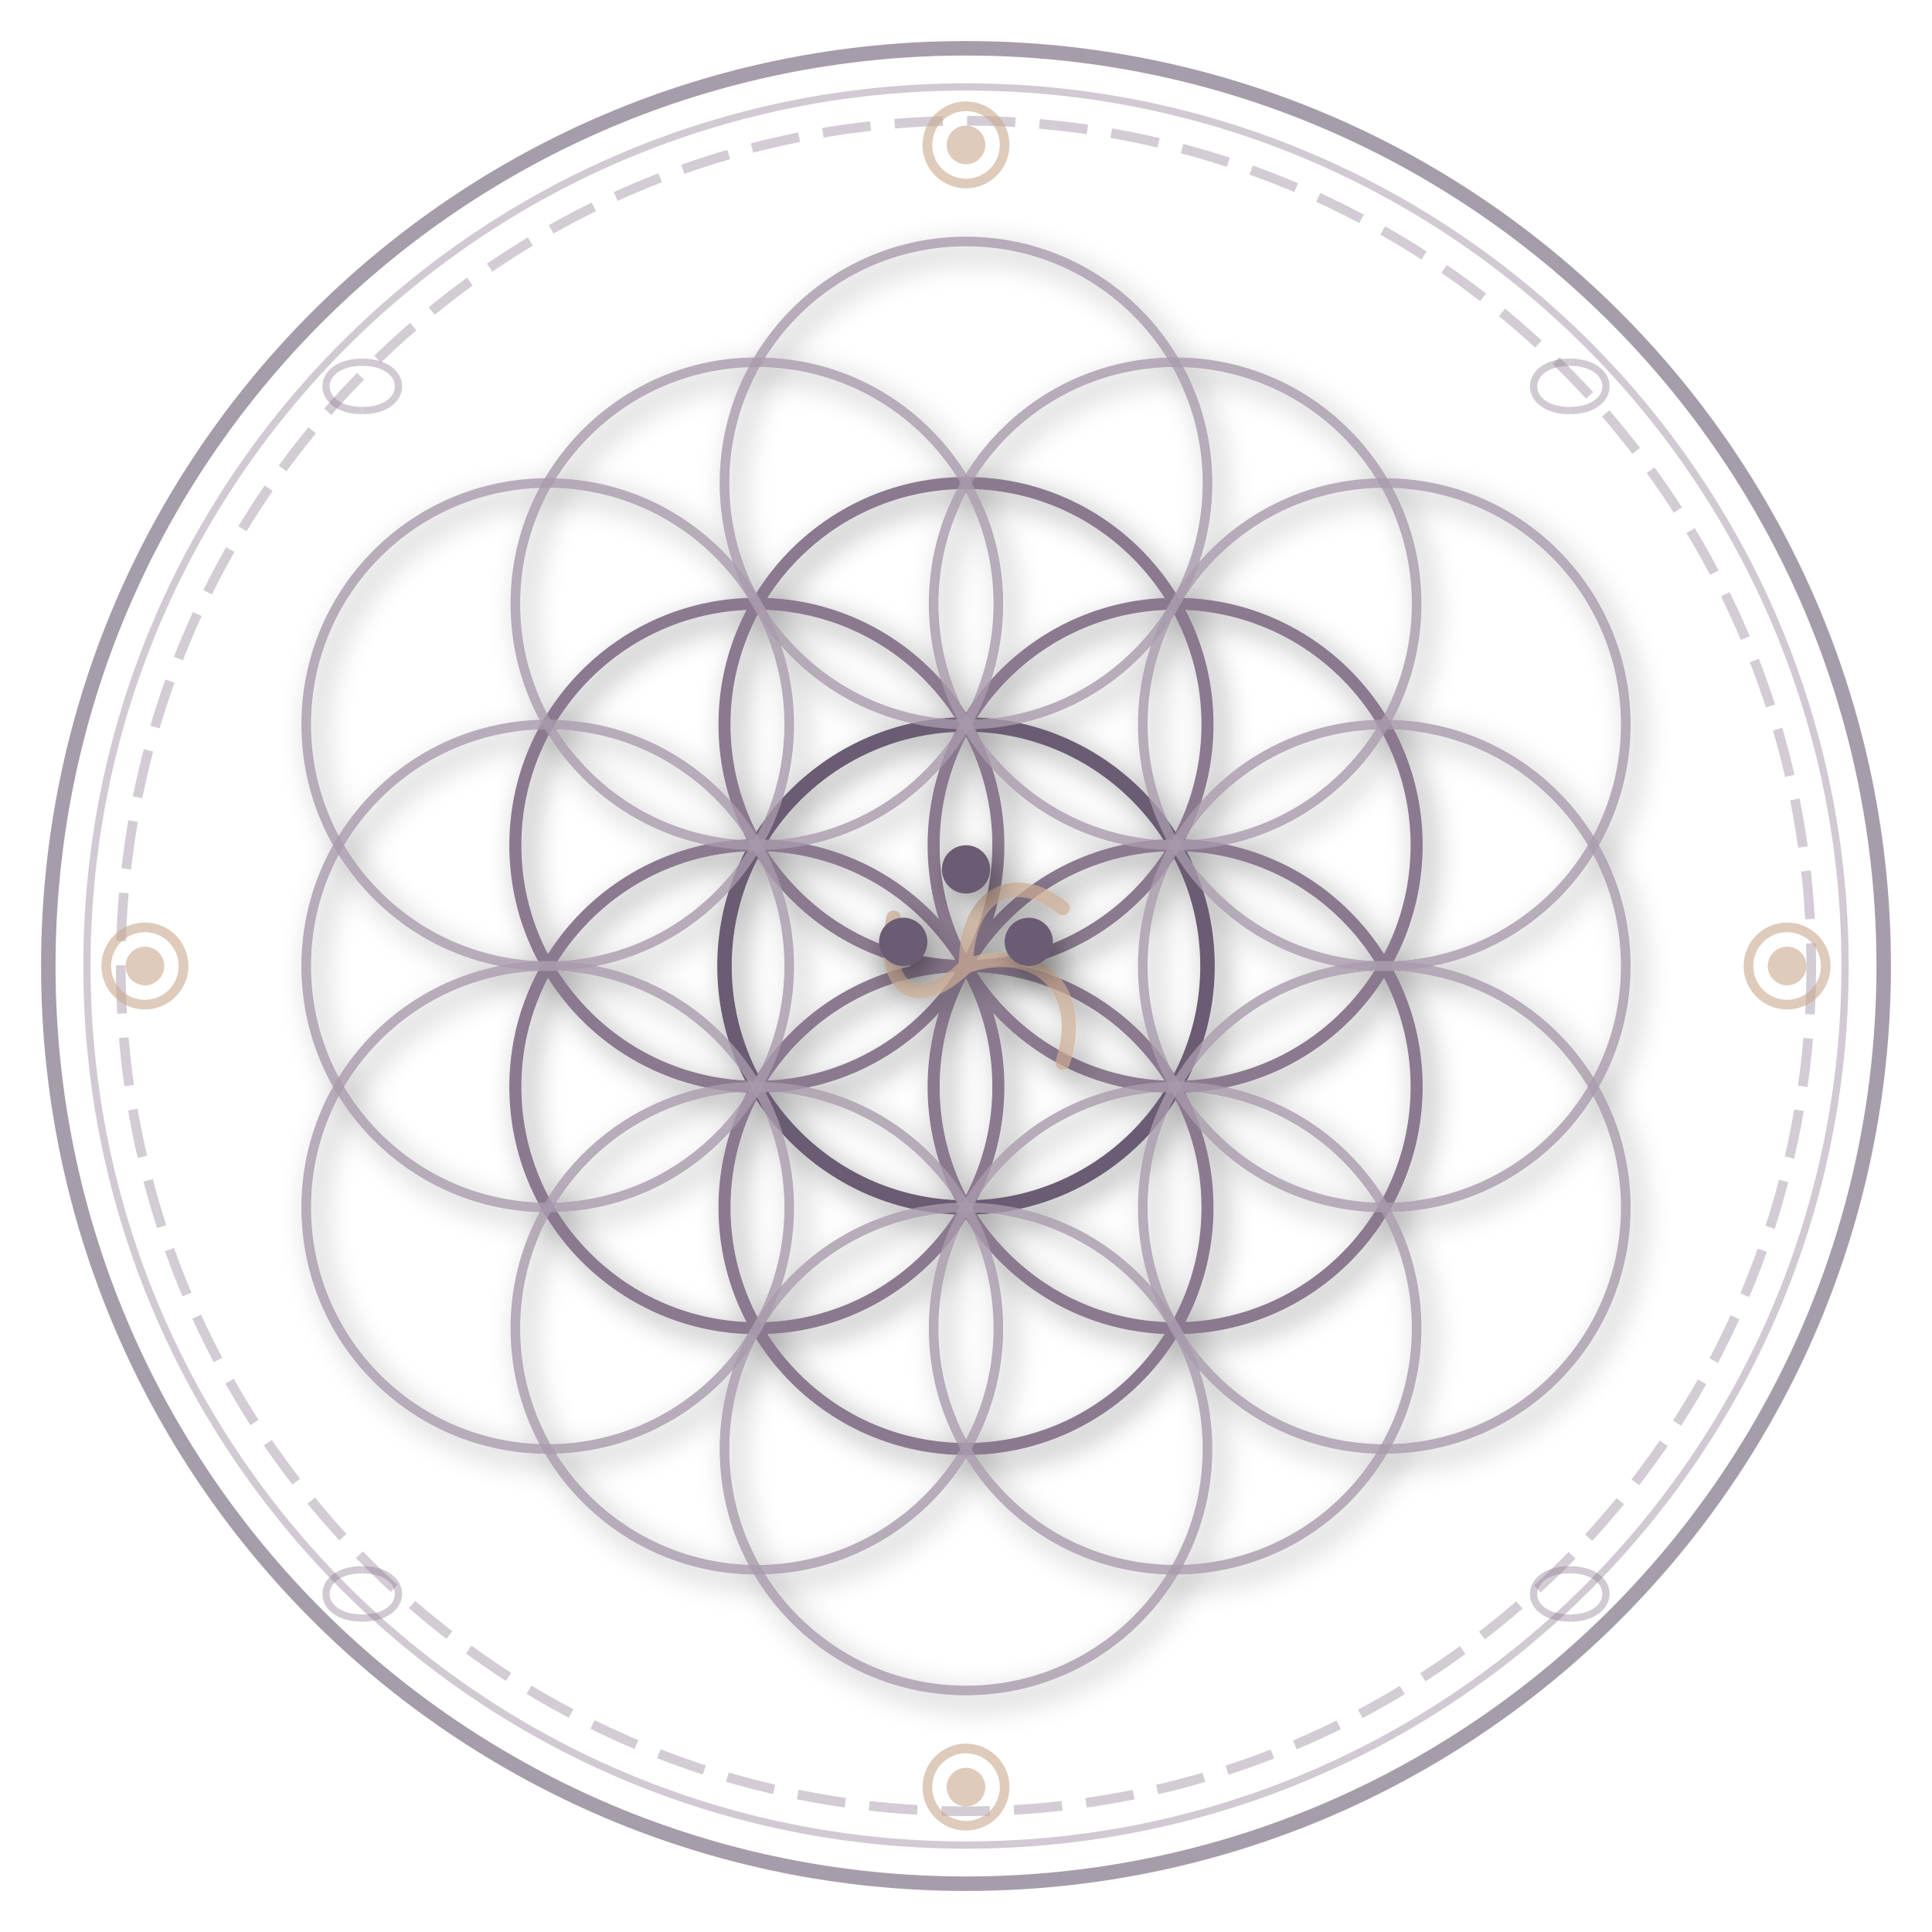
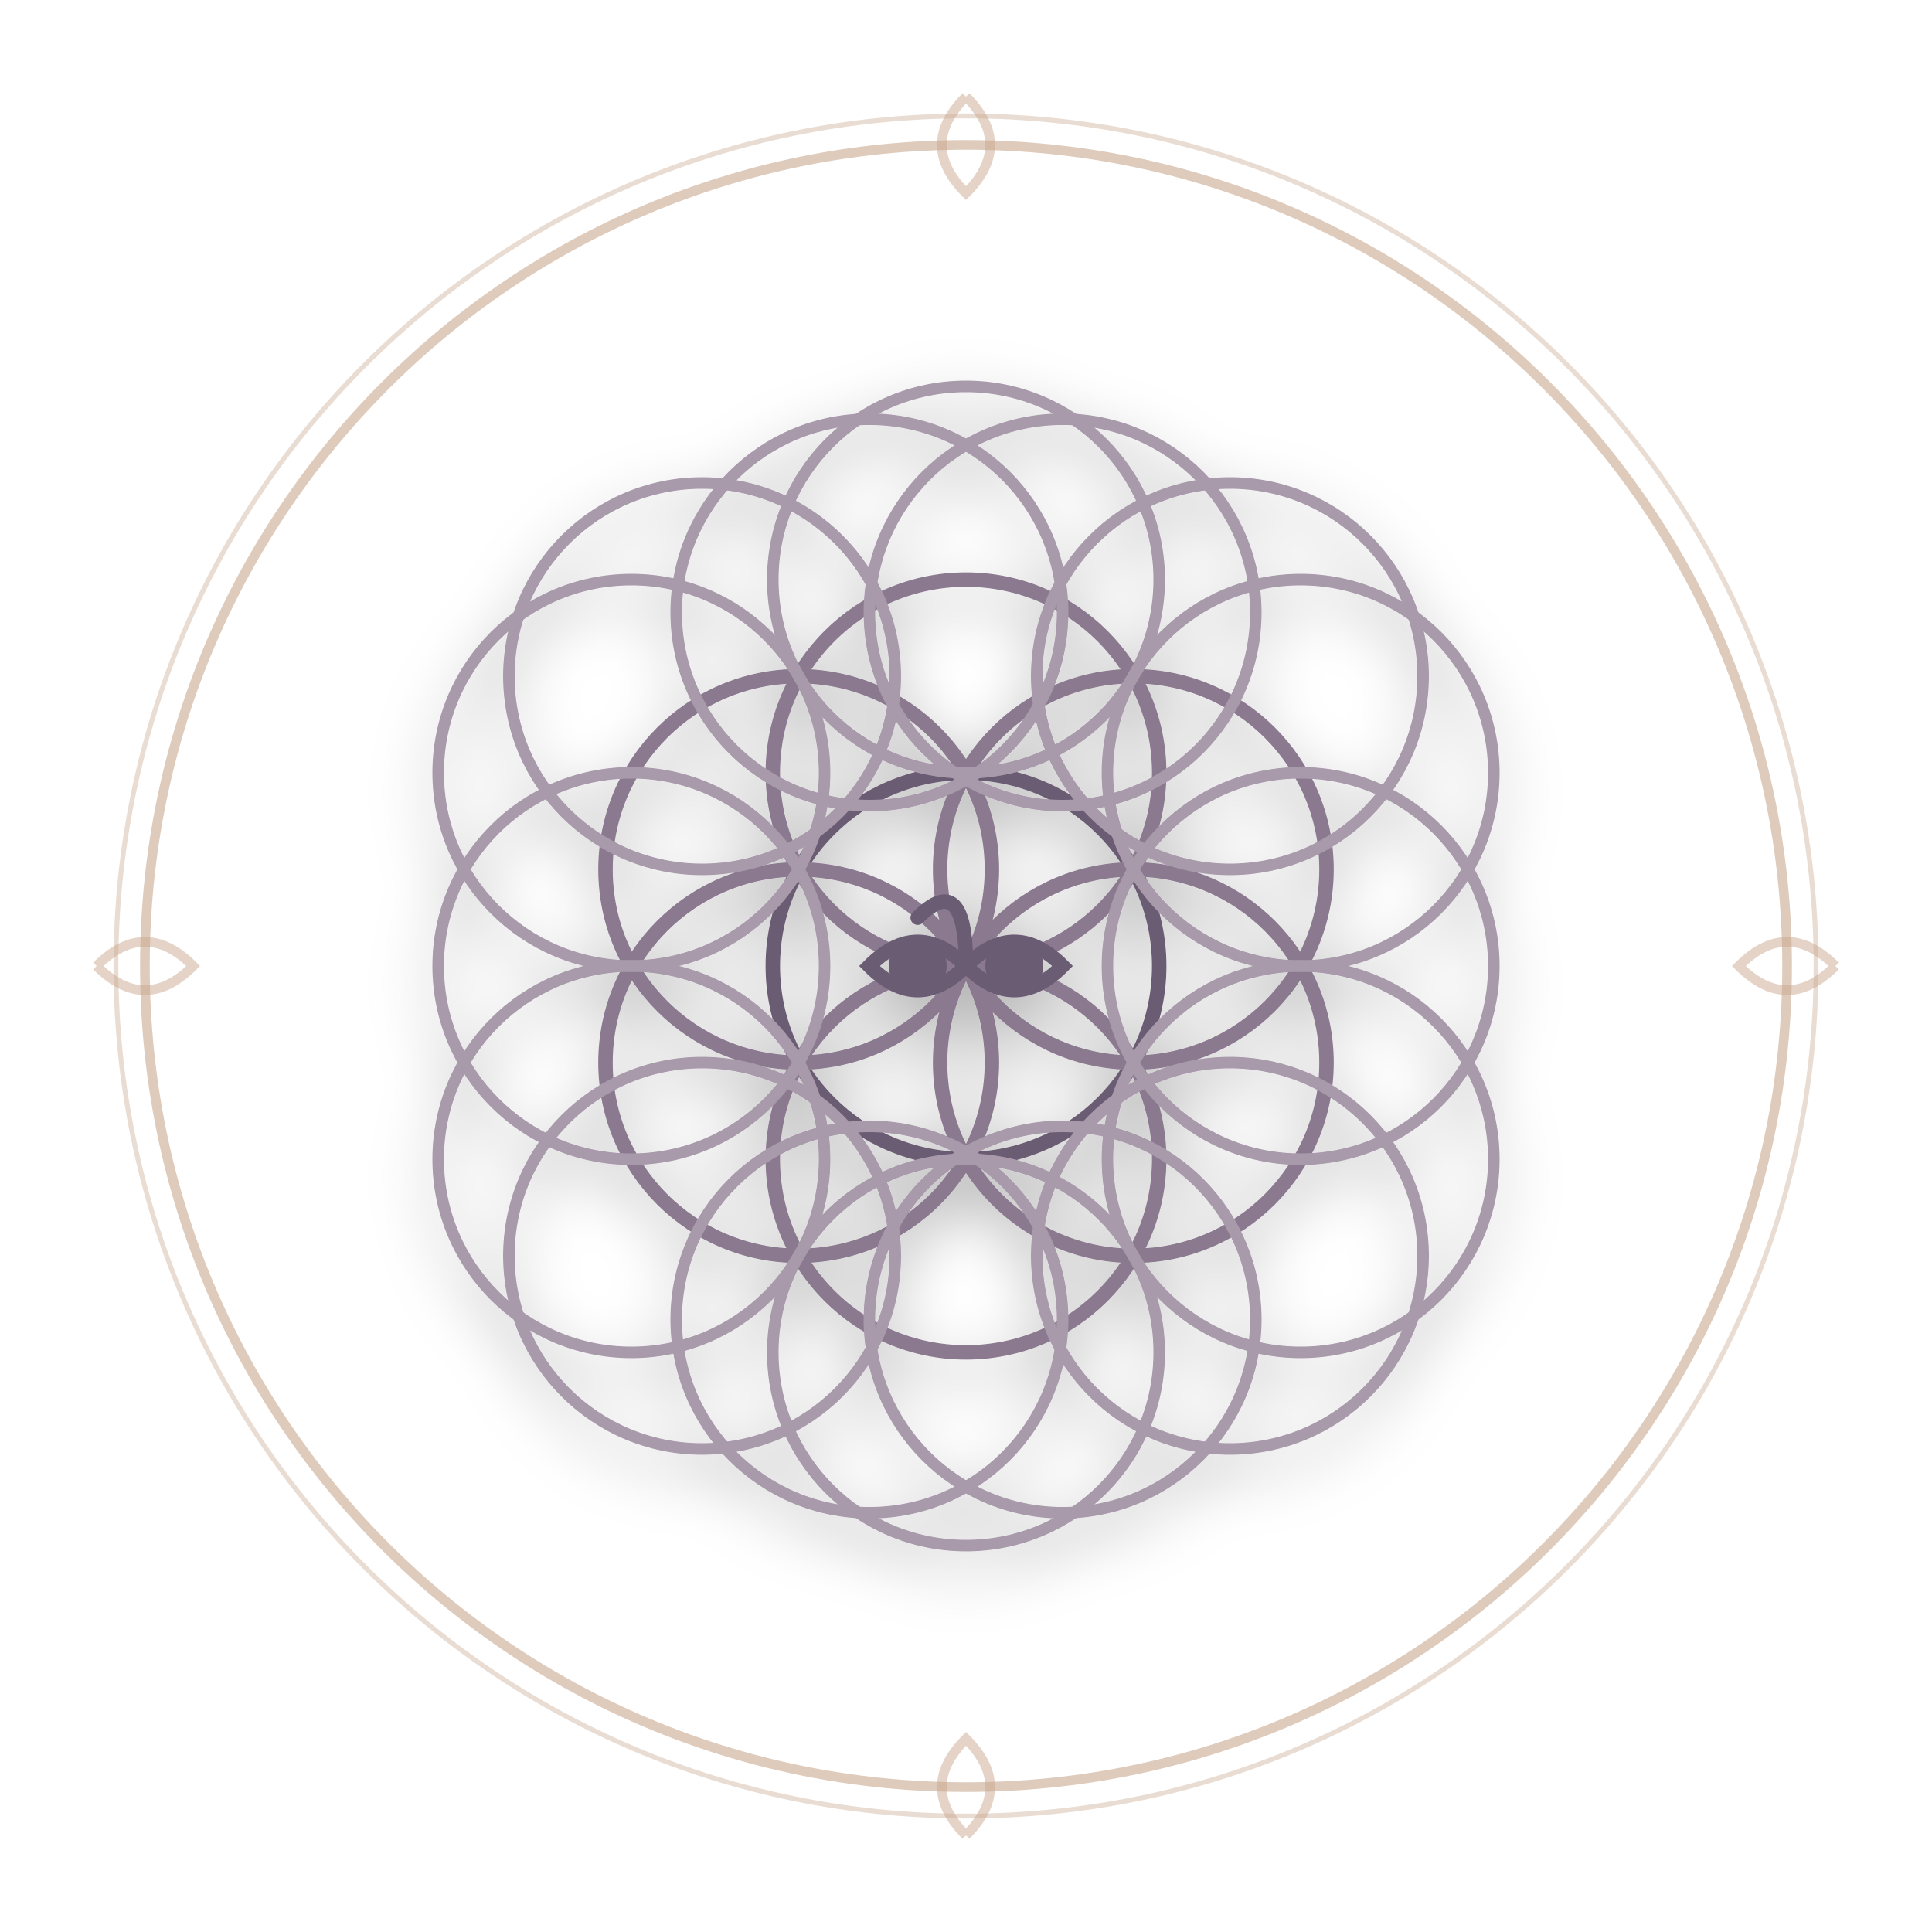
- <svg xmlns="http://www.w3.org/2000/svg" width="400" height="400" viewBox="0 0 400 400">
+ <svg xmlns="http://www.w3.org/2000/svg" viewBox="0 0 200 200">
  <defs>
    <filter id="shadow" x="-50%" y="-50%" width="200%" height="200%">
-       <feGaussianBlur in="SourceAlpha" stdDeviation="3" />
-       <feOffset dx="2" dy="2" result="offsetblur" />
-       <feComponentTransfer>
-         <feFuncA type="linear" slope="0.4" />
-       </feComponentTransfer>
-       <feMerge>
-         <feMergeNode />
-         <feMergeNode in="SourceGraphic" />
-       </feMerge>
+       <feDropShadow dx="0" dy="2" stdDeviation="3" flood-opacity="0.3" />
    </filter>
-     <radialGradient id="irishGreen" cx="50%" cy="50%" r="50%">
-       <stop offset="0%" style="stop-color:#c9a88e;stop-opacity:0.3" />
-       <stop offset="100%" style="stop-color:#6b5b73;stop-opacity:0.8" />
-     </radialGradient>
  </defs>
-   <circle cx="200" cy="200" r="190" fill="none" stroke="#6b5b73" stroke-width="3" opacity="0.6" />
-   <circle cx="200" cy="200" r="182" fill="none" stroke="#8b7a8f" stroke-width="1.5" opacity="0.4" />
-   <circle cx="200" cy="200" r="175" fill="none" stroke="#a89aab" stroke-width="2" stroke-dasharray="10,5" opacity="0.5" />
  <g filter="url(#shadow)">
-     <circle cx="200" cy="200" r="50" fill="none" stroke="#6b5b73" stroke-width="3" />
-     <circle cx="200" cy="150" r="50" fill="none" stroke="#8b7a8f" stroke-width="2.5" />
-     <circle cx="243.3" cy="175" r="50" fill="none" stroke="#8b7a8f" stroke-width="2.5" />
-     <circle cx="243.3" cy="225" r="50" fill="none" stroke="#8b7a8f" stroke-width="2.5" />
-     <circle cx="200" cy="250" r="50" fill="none" stroke="#8b7a8f" stroke-width="2.5" />
-     <circle cx="156.7" cy="225" r="50" fill="none" stroke="#8b7a8f" stroke-width="2.5" />
-     <circle cx="156.7" cy="175" r="50" fill="none" stroke="#8b7a8f" stroke-width="2.5" />
-     <circle cx="200" cy="100" r="50" fill="none" stroke="#a89aab" stroke-width="2" opacity="0.8" />
-     <circle cx="243.3" cy="125" r="50" fill="none" stroke="#a89aab" stroke-width="2" opacity="0.8" />
-     <circle cx="286.6" cy="150" r="50" fill="none" stroke="#a89aab" stroke-width="2" opacity="0.8" />
-     <circle cx="286.6" cy="200" r="50" fill="none" stroke="#a89aab" stroke-width="2" opacity="0.8" />
-     <circle cx="286.6" cy="250" r="50" fill="none" stroke="#a89aab" stroke-width="2" opacity="0.8" />
-     <circle cx="243.3" cy="275" r="50" fill="none" stroke="#a89aab" stroke-width="2" opacity="0.8" />
-     <circle cx="200" cy="300" r="50" fill="none" stroke="#a89aab" stroke-width="2" opacity="0.8" />
-     <circle cx="156.7" cy="275" r="50" fill="none" stroke="#a89aab" stroke-width="2" opacity="0.8" />
-     <circle cx="113.4" cy="250" r="50" fill="none" stroke="#a89aab" stroke-width="2" opacity="0.8" />
-     <circle cx="113.4" cy="200" r="50" fill="none" stroke="#a89aab" stroke-width="2" opacity="0.8" />
-     <circle cx="113.4" cy="150" r="50" fill="none" stroke="#a89aab" stroke-width="2" opacity="0.8" />
-     <circle cx="156.7" cy="125" r="50" fill="none" stroke="#a89aab" stroke-width="2" opacity="0.8" />
+     <circle cx="100" cy="100" r="20" fill="none" stroke="#6b5b73" stroke-width="1.5" />
+     <circle cx="100" cy="80" r="20" fill="none" stroke="#8b7a8f" stroke-width="1.5" />
+     <circle cx="117.32" cy="90" r="20" fill="none" stroke="#8b7a8f" stroke-width="1.5" />
+     <circle cx="117.32" cy="110" r="20" fill="none" stroke="#8b7a8f" stroke-width="1.5" />
+     <circle cx="100" cy="120" r="20" fill="none" stroke="#8b7a8f" stroke-width="1.5" />
+     <circle cx="82.68" cy="110" r="20" fill="none" stroke="#8b7a8f" stroke-width="1.5" />
+     <circle cx="82.68" cy="90" r="20" fill="none" stroke="#8b7a8f" stroke-width="1.5" />
+     <circle cx="100" cy="60" r="20" fill="none" stroke="#a89aab" stroke-width="1.2" />
+     <circle cx="110" cy="63.4" r="20" fill="none" stroke="#a89aab" stroke-width="1.2" />
+     <circle cx="127.32" cy="70" r="20" fill="none" stroke="#a89aab" stroke-width="1.2" />
+     <circle cx="134.64" cy="80" r="20" fill="none" stroke="#a89aab" stroke-width="1.2" />
+     <circle cx="134.64" cy="100" r="20" fill="none" stroke="#a89aab" stroke-width="1.2" />
+     <circle cx="134.64" cy="120" r="20" fill="none" stroke="#a89aab" stroke-width="1.2" />
+     <circle cx="127.32" cy="130" r="20" fill="none" stroke="#a89aab" stroke-width="1.2" />
+     <circle cx="110" cy="136.6" r="20" fill="none" stroke="#a89aab" stroke-width="1.2" />
+     <circle cx="100" cy="140" r="20" fill="none" stroke="#a89aab" stroke-width="1.2" />
+     <circle cx="90" cy="136.6" r="20" fill="none" stroke="#a89aab" stroke-width="1.2" />
+     <circle cx="72.68" cy="130" r="20" fill="none" stroke="#a89aab" stroke-width="1.2" />
+     <circle cx="65.36" cy="120" r="20" fill="none" stroke="#a89aab" stroke-width="1.2" />
+     <circle cx="65.36" cy="100" r="20" fill="none" stroke="#a89aab" stroke-width="1.2" />
+     <circle cx="65.36" cy="80" r="20" fill="none" stroke="#a89aab" stroke-width="1.2" />
+     <circle cx="72.68" cy="70" r="20" fill="none" stroke="#a89aab" stroke-width="1.2" />
+     <circle cx="90" cy="63.4" r="20" fill="none" stroke="#a89aab" stroke-width="1.2" />
+     <path d="M 100 100 Q 95 95 90 100 Q 95 105 100 100 M 100 100 Q 105 95 110 100 Q 105 105 100 100 M 100 100 Q 100 90 95 95" fill="none" stroke="#6b5b73" stroke-width="1.5" stroke-linecap="round" />
+     <circle cx="95" cy="100" r="3" fill="#6b5b73" />
+     <circle cx="105" cy="100" r="3" fill="#6b5b73" />
  </g>
-   <g filter="url(#shadow)" opacity="0.7">
-     <path d="M 200 200 C 215 195 225 205 220 220" fill="none" stroke="#c9a88e" stroke-width="3" stroke-linecap="round" />
-     <path d="M 200 200 C 190 210 182 205 185 190" fill="none" stroke="#c9a88e" stroke-width="3" stroke-linecap="round" />
-     <path d="M 200 200 C 200 185 210 180 220 188" fill="none" stroke="#c9a88e" stroke-width="3" stroke-linecap="round" />
-   </g>
-   <g filter="url(#shadow)">
-     <circle cx="200" cy="180" r="5" fill="#6b5b73" />
-     <circle cx="213" cy="195" r="5" fill="#6b5b73" />
-     <circle cx="187" cy="195" r="5" fill="#6b5b73" />
-   </g>
-   <g opacity="0.6">
-     <circle cx="200" cy="30" r="8" fill="none" stroke="#c9a88e" stroke-width="2" />
-     <circle cx="200" cy="30" r="4" fill="#c9a88e" />
-     <circle cx="200" cy="370" r="8" fill="none" stroke="#c9a88e" stroke-width="2" />
-     <circle cx="200" cy="370" r="4" fill="#c9a88e" />
-     <circle cx="30" cy="200" r="8" fill="none" stroke="#c9a88e" stroke-width="2" />
-     <circle cx="30" cy="200" r="4" fill="#c9a88e" />
-     <circle cx="370" cy="200" r="8" fill="none" stroke="#c9a88e" stroke-width="2" />
-     <circle cx="370" cy="200" r="4" fill="#c9a88e" />
-   </g>
-   <g stroke="#8b7a8f" stroke-width="1.5" fill="none" opacity="0.4">
-     <path d="M 75 75 C 65 75 65 85 75 85" />
-     <path d="M 75 85 C 85 85 85 75 75 75" />
-     <path d="M 325 75 C 315 75 315 85 325 85" />
-     <path d="M 325 85 C 335 85 335 75 325 75" />
-     <path d="M 75 325 C 65 325 65 335 75 335" />
-     <path d="M 75 335 C 85 335 85 325 75 325" />
-     <path d="M 325 325 C 315 325 315 335 325 335" />
-     <path d="M 325 335 C 335 335 335 325 325 325" />
+   <circle cx="100" cy="100" r="85" fill="none" stroke="#c9a88e" stroke-width="1" opacity="0.6" />
+   <circle cx="100" cy="100" r="88" fill="none" stroke="#c9a88e" stroke-width="0.5" opacity="0.4" />
+   <g opacity="0.5">
+     <path d="M 100 10 Q 95 15 100 20 Q 105 15 100 10" fill="none" stroke="#c9a88e" stroke-width="1" />
+     <path d="M 190 100 Q 185 95 180 100 Q 185 105 190 100" fill="none" stroke="#c9a88e" stroke-width="1" />
+     <path d="M 100 190 Q 95 185 100 180 Q 105 185 100 190" fill="none" stroke="#c9a88e" stroke-width="1" />
+     <path d="M 10 100 Q 15 95 20 100 Q 15 105 10 100" fill="none" stroke="#c9a88e" stroke-width="1" />
  </g>
</svg>
